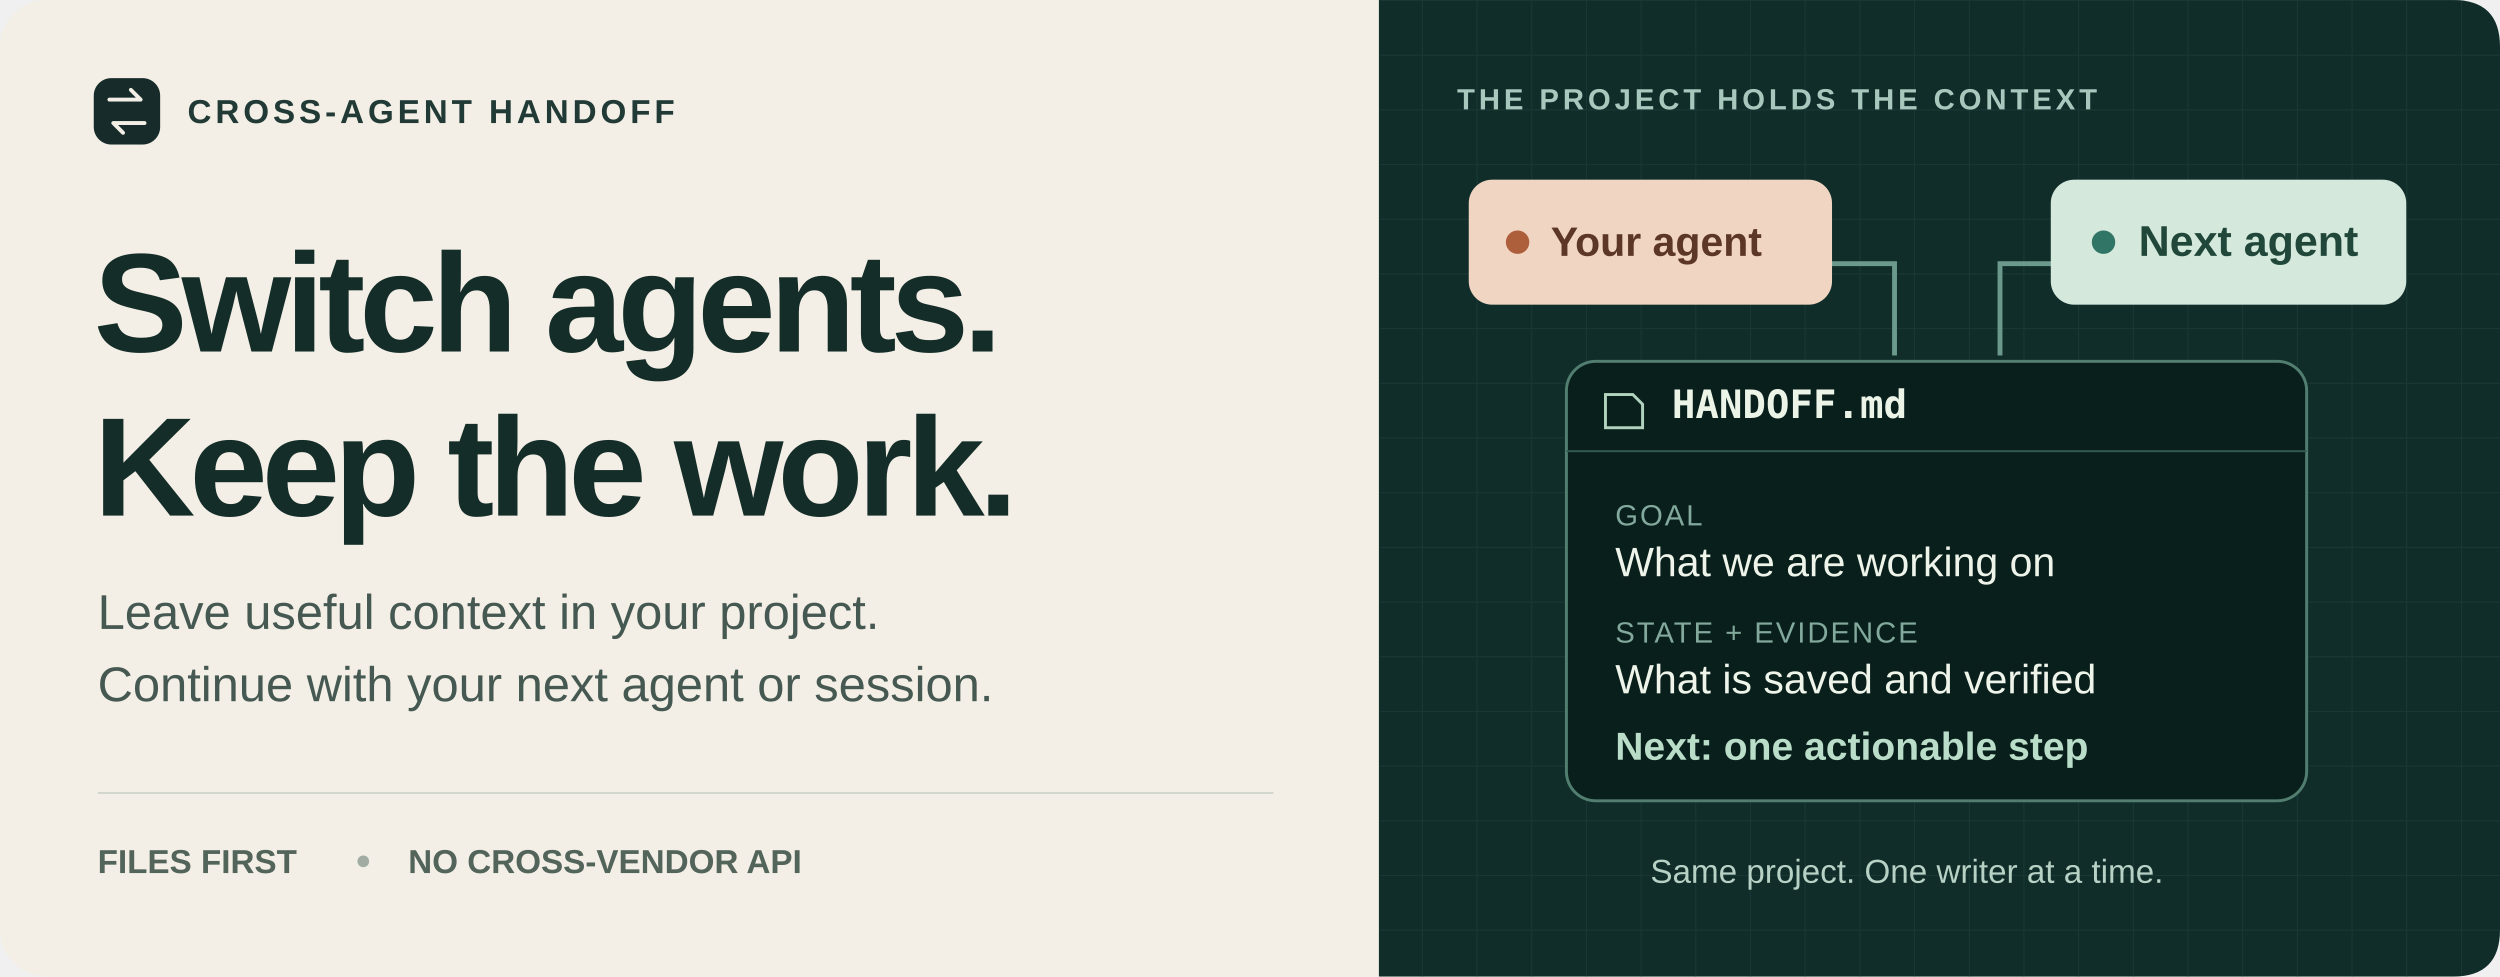
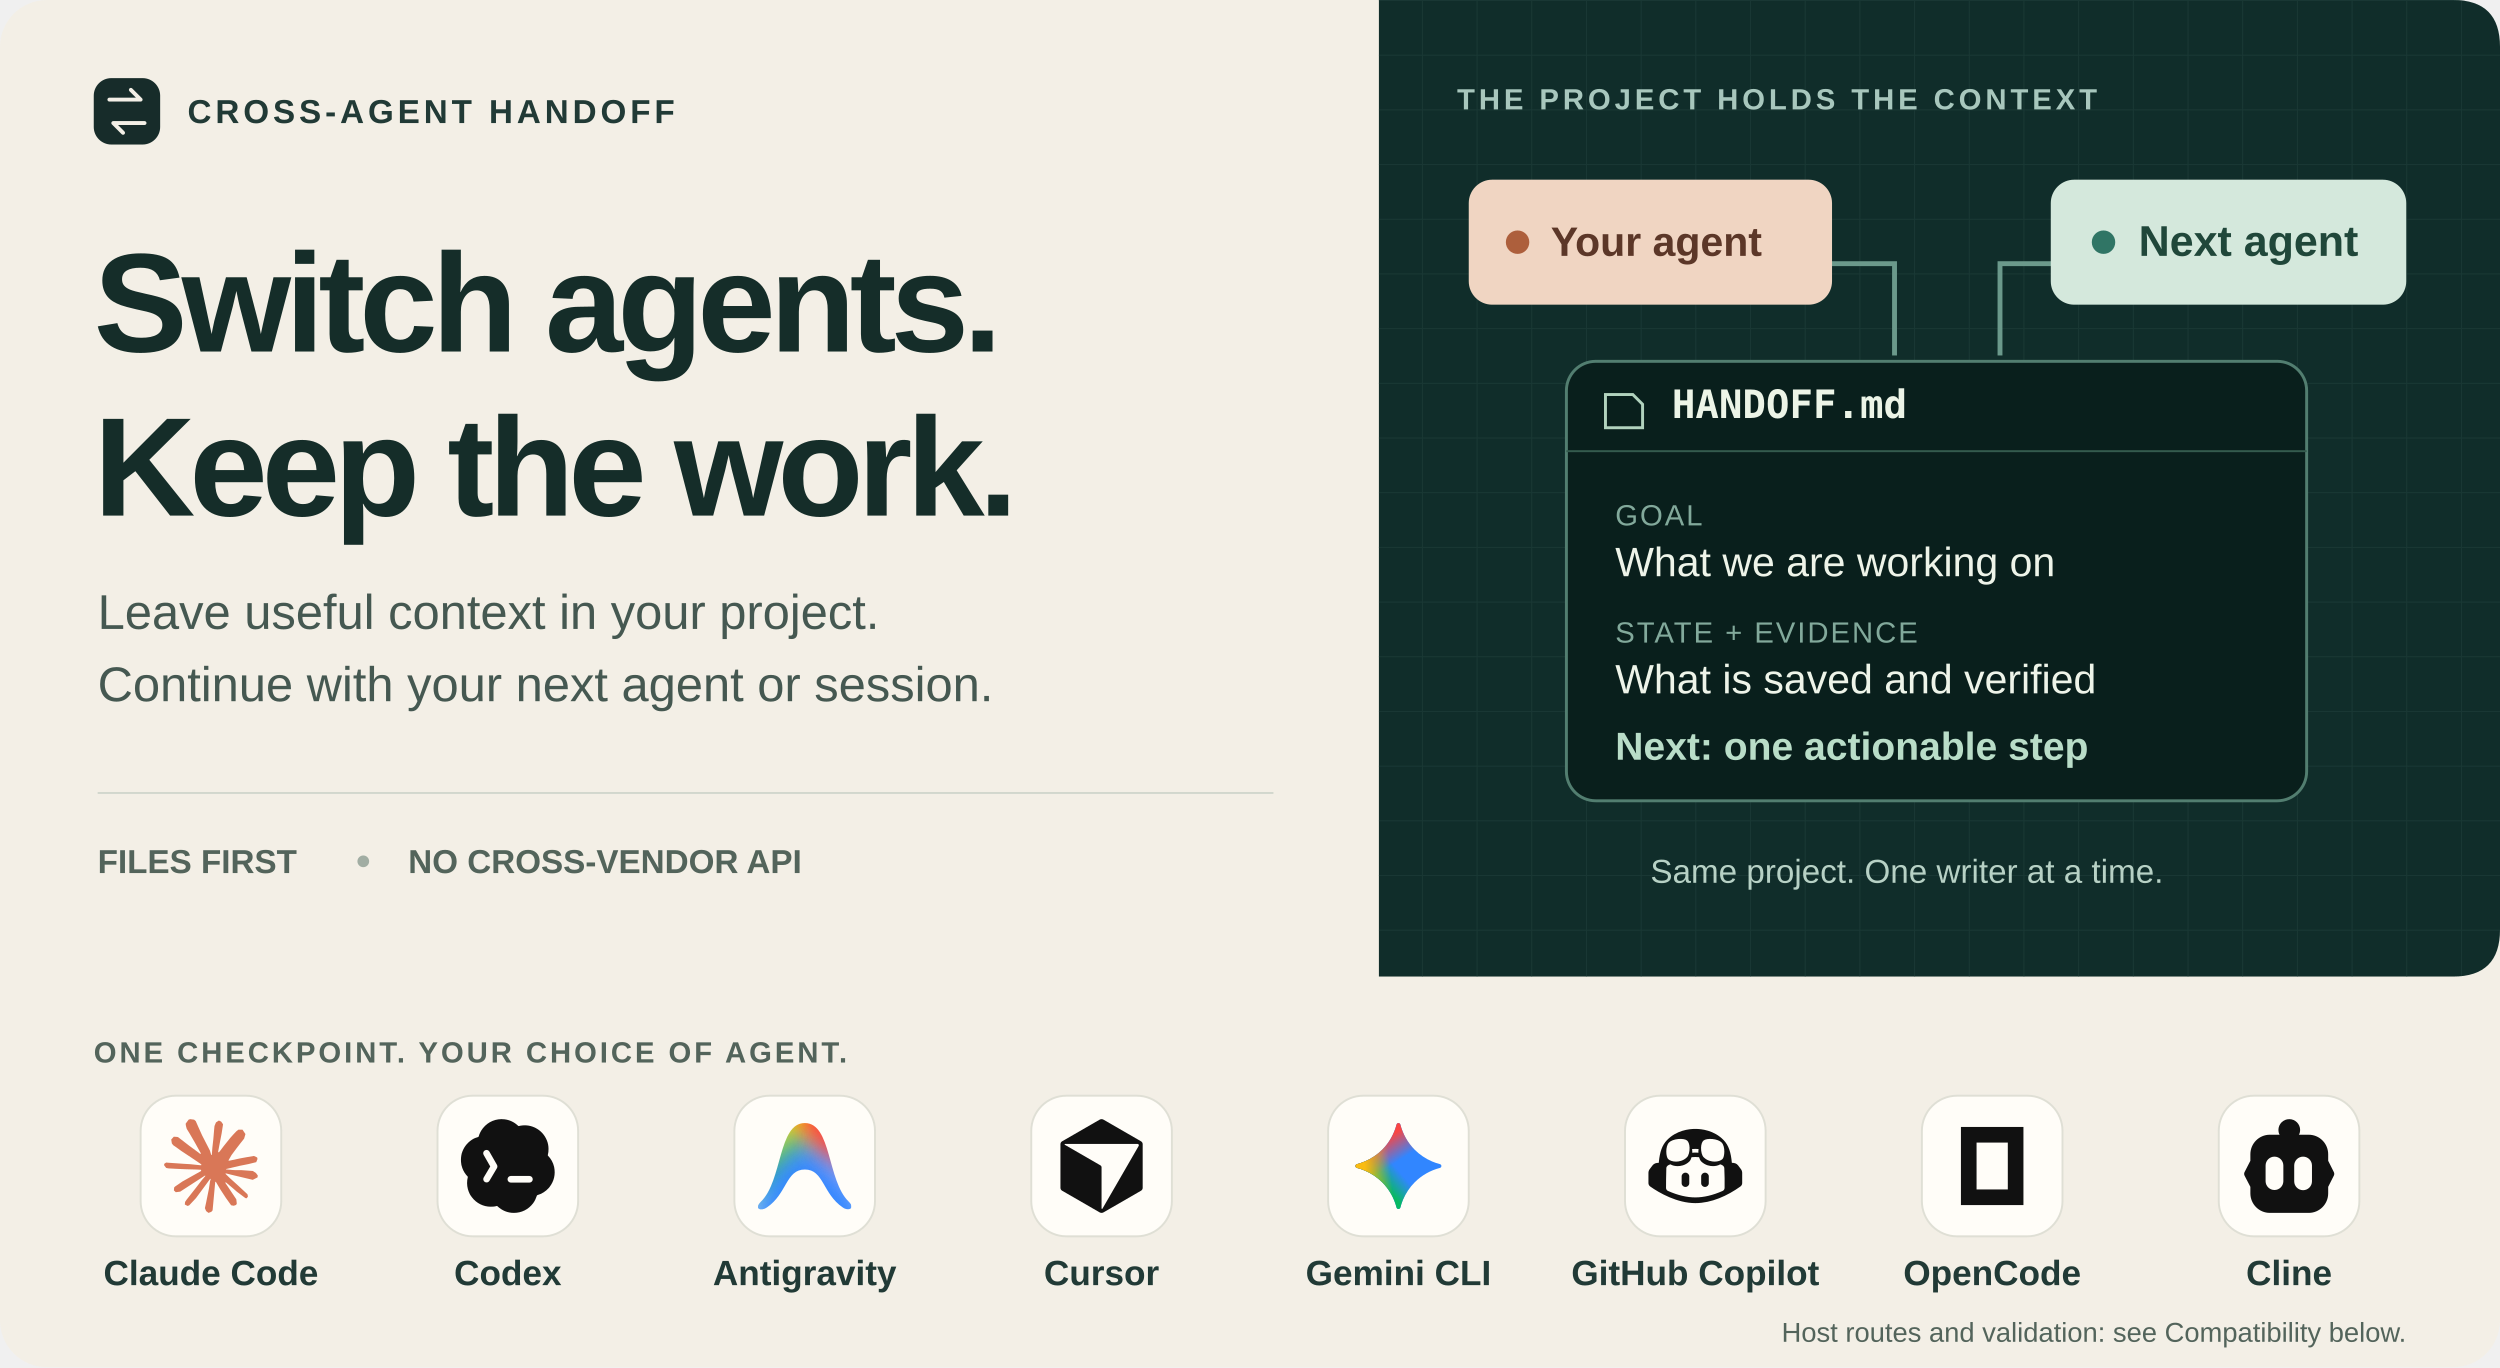
- <svg xmlns="http://www.w3.org/2000/svg" width="1280" height="500" viewBox="0 0 1280 500" role="img" aria-labelledby="title desc">
+ <svg xmlns="http://www.w3.org/2000/svg" width="1280" height="700" viewBox="0 0 1280 700" role="img" aria-labelledby="title desc">
  <defs>
    <pattern id="grid" width="28" height="28" patternUnits="userSpaceOnUse">
      <path d="M 28 0 H 0 V 28" fill="none" stroke="#23433f" stroke-width="1" />
    </pattern>
  </defs>
-   <rect width="1280" height="500" rx="24" fill="#f3efe6" />
+   <rect width="1280" height="700" rx="24" fill="#f3efe6" />
  <path d="M706 0H1256Q1280 0 1280 24V476Q1280 500 1256 500H706Z" fill="#102d2a" />
  <path d="M706 0H1256Q1280 0 1280 24V476Q1280 500 1256 500H706Z" fill="url(#grid)" opacity=".48" />
  <g font-family="-apple-system,BlinkMacSystemFont,'Segoe UI',Arial,sans-serif">
    <rect x="48" y="40" width="34" height="34" rx="9" fill="#172c2a" />
    <path d="M56 51H72L67 46M74 63H58L63 68" fill="none" stroke="#f3efe6" stroke-width="2" stroke-linecap="round" stroke-linejoin="round" />
    <text x="96" y="63" fill="#213a36" font-size="17" font-weight="700" letter-spacing="2">CROSS-AGENT HANDOFF</text>
    <text x="48" y="180" fill="#152d29" font-size="72" font-weight="750" letter-spacing="-3">Switch agents.</text>
    <text x="48" y="264" fill="#152d29" font-size="72" font-weight="750" letter-spacing="-3">Keep the work.</text>
    <text x="50" y="322" fill="#455851" font-size="25">Leave useful context in your project.</text>
    <text x="50" y="359" fill="#455851" font-size="25">Continue with your next agent or session.</text>
    <line x1="50" y1="406" x2="652" y2="406" stroke="#d2d7cd" />
    <text x="50" y="447" fill="#53645b" font-size="17" font-weight="600">FILES FIRST</text>
    <circle cx="186" cy="441" r="3" fill="#a1ada3" />
    <text x="209" y="447" fill="#53645b" font-size="17" font-weight="600">NO CROSS-VENDOR API</text>
    <text x="746" y="56" fill="#a8c7bd" font-size="15" font-weight="600" letter-spacing="2">THE PROJECT HOLDS THE CONTEXT</text>
    <path d="M880 135H970V182M1112 135H1024V182" fill="none" stroke="#6b998b" stroke-width="2.5" />
    <rect x="752" y="92" width="186" height="64" rx="12" fill="#f0d5c2" />
    <circle cx="777" cy="124" r="6" fill="#ad5f3c" />
    <text x="794" y="131" fill="#5c3728" font-size="21" font-weight="600">Your agent</text>
    <rect x="1050" y="92" width="182" height="64" rx="12" fill="#d4e8dc" />
    <circle cx="1077" cy="124" r="6" fill="#307565" />
    <text x="1095" y="131" fill="#20473a" font-size="22" font-weight="600">Next agent</text>
    <rect x="802" y="185" width="379" height="225" rx="15" fill="#091f1c" stroke="#527e70" stroke-width="1.5" />
    <path d="M802 231H1181" stroke="#345b4e" />
    <path d="M822 202H836L841 207V219H822Z" fill="none" stroke="#b1d2bd" stroke-width="1.5" />
    <text x="856" y="214" fill="#ecf4e7" font-family="'SFMono-Regular',Consolas,monospace" font-size="20" font-weight="600">HANDOFF.md</text>
    <text x="827" y="269" fill="#82a99b" font-size="15" letter-spacing="1">GOAL</text>
    <text x="827" y="295" fill="#eef4e9" font-size="21">What we are working on</text>
    <text x="827" y="329" fill="#82a99b" font-size="15" letter-spacing="1">STATE + EVIDENCE</text>
    <text x="827" y="355" fill="#eef4e9" font-size="21">What is saved and verified</text>
    <text x="827" y="389" fill="#b9ddc8" font-size="20" font-weight="600">Next: one actionable step</text>
    <text x="845" y="452" fill="#b7d1c5" font-size="17">Same project. One writer at a time.</text>
  </g>
+   <g id="agent-logos" font-family="-apple-system,BlinkMacSystemFont,Segoe UI,Arial,sans-serif">
+     <text x="48" y="544" fill="#53645b" font-size="15" font-weight="600" letter-spacing="1.5">ONE CHECKPOINT. YOUR CHOICE OF AGENT.</text>
+     <rect x="72" y="561" width="72" height="72" rx="18" fill="#fffdf8" stroke="#dfdfd5" />
+     <svg height="48" viewBox="0 0 24 24" width="48" x="84" y="573" color="#111111" aria-hidden="true">
+       <path d="M4.709 15.955l4.72-2.647.08-.23-.08-.128H9.2l-.79-.048-2.698-.073-2.339-.097-2.266-.122-.571-.121L0 11.784l.055-.352.48-.321.686.06 1.52.103 2.278.158 1.652.097 2.449.255h.389l.055-.157-.134-.098-.103-.097-2.358-1.596-2.552-1.688-1.336-.972-.724-.491-.364-.462-.158-1.008.656-.722.881.06.225.061.893.686 1.908 1.476 2.491 1.833.365.304.145-.103.019-.073-.164-.274-1.355-2.446-1.446-2.49-.644-1.032-.17-.619a2.97 2.97 0 01-.104-.729L6.283.134 6.696 0l.996.134.42.364.62 1.414 1.002 2.229 1.555 3.03.456.898.243.832.091.255h.158V9.01l.128-1.706.237-2.095.23-2.695.08-.76.376-.91.747-.492.584.28.48.685-.067.444-.286 1.851-.559 2.903-.364 1.942h.212l.243-.242.985-1.306 1.652-2.064.73-.82.85-.904.547-.431h1.033l.76 1.129-.34 1.166-1.064 1.347-.881 1.142-1.264 1.7-.79 1.36.073.11.188-.02 2.856-.606 1.543-.28 1.841-.315.833.388.091.395-.328.807-1.969.486-2.309.462-3.439.813-.042.03.049.061 1.549.146.662.036h1.622l3.02.225.79.522.474.638-.079.485-1.215.62-1.64-.389-3.829-.91-1.312-.329h-.182v.11l1.093 1.068 2.006 1.81 2.509 2.33.127.578-.322.455-.34-.049-2.205-1.657-.851-.747-1.926-1.62h-.128v.17l.444.649 2.345 3.521.122 1.08-.17.353-.608.213-.668-.122-1.374-1.925-1.415-2.167-1.143-1.943-.14.08-.674 7.254-.316.37-.729.28-.607-.461-.322-.747.322-1.476.389-1.924.315-1.53.286-1.9.17-.632-.012-.042-.14.018-1.434 1.967-2.18 2.945-1.726 1.845-.414.164-.717-.37.067-.662.401-.589 2.388-3.036 1.44-1.882.93-1.086-.006-.158h-.055L4.132 18.56l-1.13.146-.487-.456.061-.746.231-.243 1.908-1.312-.006.006z" fill="#D97757" fill-rule="nonzero" />
+     </svg>
+     <text x="108" y="658" fill="#213a36" font-size="18" font-weight="600" text-anchor="middle">Claude Code</text>
+     <rect x="224" y="561" width="72" height="72" rx="18" fill="#fffdf8" stroke="#dfdfd5" />
+     <svg fill="currentColor" fill-rule="evenodd" height="48" viewBox="0 0 24 24" width="48" x="236" y="573" color="#111111" aria-hidden="true">
+       <path clip-rule="evenodd" d="M8.086.457a6.105 6.105 0 013.046-.415c1.333.153 2.521.72 3.564 1.7a.117.117 0 00.107.029c1.408-.346 2.762-.224 4.061.366l.063.03.154.076c1.357.703 2.33 1.77 2.918 3.198.278.679.418 1.388.421 2.126a5.655 5.655 0 01-.18 1.631.167.167 0 00.04.155 5.982 5.982 0 011.578 2.891c.385 1.901-.01 3.615-1.183 5.14l-.182.22a6.063 6.063 0 01-2.934 1.851.162.162 0 00-.108.102c-.255.736-.511 1.364-.987 1.992-1.199 1.582-2.962 2.462-4.948 2.451-1.583-.008-2.986-.587-4.21-1.736a.145.145 0 00-.14-.032c-.518.167-1.04.191-1.604.185a5.924 5.924 0 01-2.595-.622 6.058 6.058 0 01-2.146-1.781c-.203-.269-.404-.522-.551-.821a7.74 7.74 0 01-.495-1.283 6.11 6.11 0 01-.017-3.064.166.166 0 00.008-.074.115.115 0 00-.037-.064 5.958 5.958 0 01-1.38-2.202 5.196 5.196 0 01-.333-1.589 6.915 6.915 0 01.188-2.132c.45-1.484 1.309-2.648 2.577-3.493.282-.188.55-.334.802-.438.286-.12.573-.22.861-.304a.129.129 0 00.087-.087A6.016 6.016 0 015.635 2.31C6.315 1.464 7.132.846 8.086.457zm-.804 7.85a.848.848 0 00-1.473.842l1.694 2.965-1.688 2.848a.849.849 0 001.46.864l1.94-3.272a.849.849 0 00.007-.854l-1.94-3.393zm5.446 6.24a.849.849 0 000 1.695h4.848a.849.849 0 000-1.696h-4.848z" />
+     </svg>
+     <text x="260" y="658" fill="#213a36" font-size="18" font-weight="600" text-anchor="middle">Codex</text>
+     <rect x="376" y="561" width="72" height="72" rx="18" fill="#fffdf8" stroke="#dfdfd5" />
+     <svg height="48" viewBox="0 0 24 24" width="48" x="388" y="573" color="#111111" aria-hidden="true">
+       <mask height="23" id="lobe-icons-antigravity-0-_R_0_" maskUnits="userSpaceOnUse" width="24" x="0" y="1">
+         <path d="M21.751 22.607c1.34 1.005 3.35.335 1.508-1.508C17.73 15.74 18.904 1 12.037 1 5.17 1 6.342 15.74.815 21.1c-2.01 2.009.167 2.511 1.507 1.506 5.192-3.517 4.857-9.714 9.715-9.714 4.857 0 4.522 6.197 9.714 9.715z" fill="#fff" />
+       </mask>
+       <g mask="url(#lobe-icons-antigravity-0-_R_0_)">
+         <g filter="url(#lobe-icons-antigravity-1-_R_0_)">
+           <path d="M-1.018-3.992c-.408 3.591 2.686 6.89 6.91 7.37 4.225.48 7.98-2.043 8.387-5.633.408-3.59-2.686-6.89-6.91-7.37-4.225-.479-7.98 2.043-8.387 5.633z" fill="#FFE432" />
+         </g>
+         <g filter="url(#lobe-icons-antigravity-2-_R_0_)">
+           <path d="M15.269 7.747c1.058 4.557 5.691 7.374 10.348 6.293 4.657-1.082 7.575-5.653 6.516-10.21-1.058-4.556-5.691-7.374-10.348-6.292-4.657 1.082-7.575 5.653-6.516 10.21z" fill="#FC413D" />
+         </g>
+         <g filter="url(#lobe-icons-antigravity-3-_R_0_)">
+           <path d="M-12.443 10.804c1.338 4.703 7.36 7.11 13.453 5.378 6.092-1.733 9.947-6.95 8.61-11.652C8.282-.173 2.26-2.58-3.833-.848-9.925.884-13.78 6.1-12.443 10.804z" fill="#00B95C" />
+         </g>
+         <g filter="url(#lobe-icons-antigravity-4-_R_0_)">
+           <path d="M-12.443 10.804c1.338 4.703 7.36 7.11 13.453 5.378 6.092-1.733 9.947-6.95 8.61-11.652C8.282-.173 2.26-2.58-3.833-.848-9.925.884-13.78 6.1-12.443 10.804z" fill="#00B95C" />
+         </g>
+         <g filter="url(#lobe-icons-antigravity-5-_R_0_)">
+           <path d="M-7.608 14.703c3.352 3.424 9.126 3.208 12.896-.483 3.77-3.69 4.108-9.459.756-12.883C2.69-2.087-3.083-1.871-6.853 1.82c-3.77 3.69-4.108 9.458-.755 12.883z" fill="#00B95C" />
+         </g>
+         <g filter="url(#lobe-icons-antigravity-6-_R_0_)">
+           <path d="M9.932 27.617c1.04 4.482 5.384 7.303 9.7 6.3 4.316-1.002 6.971-5.448 5.93-9.93-1.04-4.483-5.384-7.304-9.7-6.301-4.316 1.002-6.971 5.448-5.93 9.93z" fill="#3186FF" />
+         </g>
+         <g filter="url(#lobe-icons-antigravity-7-_R_0_)">
+           <path d="M2.572-8.185C.392-3.329 2.778 2.472 7.9 4.771c5.122 2.3 11.042.227 13.222-4.63 2.18-4.855-.205-10.656-5.327-12.955-5.122-2.3-11.042-.227-13.222 4.63z" fill="#FBBC04" />
+         </g>
+         <g filter="url(#lobe-icons-antigravity-8-_R_0_)">
+           <path d="M-3.267 38.686c-5.277-2.072 3.742-19.117 5.984-24.83 2.243-5.712 8.34-8.664 13.616-6.592 5.278 2.071 11.533 13.482 9.29 19.195-2.242 5.713-23.613 14.298-28.89 12.227z" fill="#3186FF" />
+         </g>
+         <g filter="url(#lobe-icons-antigravity-9-_R_0_)">
+           <path d="M28.71 17.471c-1.413 1.649-5.1.808-8.236-1.878-3.135-2.687-4.531-6.201-3.118-7.85 1.412-1.649 5.1-.808 8.235 1.878s4.532 6.2 3.119 7.85z" fill="#749BFF" />
+         </g>
+         <g filter="url(#lobe-icons-antigravity-10-_R_0_)">
+           <path d="M18.163 9.077c5.81 3.93 12.502 4.19 14.946.577 2.443-3.612-.287-9.727-6.098-13.658-5.81-3.931-12.502-4.19-14.946-.577-2.443 3.612.287 9.727 6.098 13.658z" fill="#FC413D" />
+         </g>
+         <g filter="url(#lobe-icons-antigravity-11-_R_0_)">
+           <path d="M-.915 2.684c-1.44 3.473-.97 6.967 1.05 7.804 2.02.837 4.824-1.3 6.264-4.772 1.44-3.473.97-6.967-1.05-7.804-2.02-.837-4.824 1.3-6.264 4.772z" fill="#FFEE48" />
+         </g>
+       </g>
+       <defs>
+         <filter color-interpolation-filters="sRGB" filterUnits="userSpaceOnUse" height="17.587" id="lobe-icons-antigravity-1-_R_0_" width="19.838" x="-3.288" y="-11.917">
+           <feFlood flood-opacity="0" result="BackgroundImageFix" />
+           <feBlend in="SourceGraphic" in2="BackgroundImageFix" result="shape" />
+           <feGaussianBlur result="effect1_foregroundBlur_977_115" stdDeviation="1.117" />
+         </filter>
+         <filter color-interpolation-filters="sRGB" filterUnits="userSpaceOnUse" height="38.565" id="lobe-icons-antigravity-2-_R_0_" width="38.9" x="4.251" y="-13.493">
+           <feFlood flood-opacity="0" result="BackgroundImageFix" />
+           <feBlend in="SourceGraphic" in2="BackgroundImageFix" result="shape" />
+           <feGaussianBlur result="effect1_foregroundBlur_977_115" stdDeviation="5.4" />
+         </filter>
+         <filter color-interpolation-filters="sRGB" filterUnits="userSpaceOnUse" height="36.517" id="lobe-icons-antigravity-3-_R_0_" width="40.955" x="-21.889" y="-10.592">
+           <feFlood flood-opacity="0" result="BackgroundImageFix" />
+           <feBlend in="SourceGraphic" in2="BackgroundImageFix" result="shape" />
+           <feGaussianBlur result="effect1_foregroundBlur_977_115" stdDeviation="4.591" />
+         </filter>
+         <filter color-interpolation-filters="sRGB" filterUnits="userSpaceOnUse" height="36.517" id="lobe-icons-antigravity-4-_R_0_" width="40.955" x="-21.889" y="-10.592">
+           <feFlood flood-opacity="0" result="BackgroundImageFix" />
+           <feBlend in="SourceGraphic" in2="BackgroundImageFix" result="shape" />
+           <feGaussianBlur result="effect1_foregroundBlur_977_115" stdDeviation="4.591" />
+         </filter>
+         <filter color-interpolation-filters="sRGB" filterUnits="userSpaceOnUse" height="36.595" id="lobe-icons-antigravity-5-_R_0_" width="36.632" x="-19.099" y="-10.278">
+           <feFlood flood-opacity="0" result="BackgroundImageFix" />
+           <feBlend in="SourceGraphic" in2="BackgroundImageFix" result="shape" />
+           <feGaussianBlur result="effect1_foregroundBlur_977_115" stdDeviation="4.591" />
+         </filter>
+         <filter color-interpolation-filters="sRGB" filterUnits="userSpaceOnUse" height="34.087" id="lobe-icons-antigravity-6-_R_0_" width="33.533" x=".981" y="8.758">
+           <feFlood flood-opacity="0" result="BackgroundImageFix" />
+           <feBlend in="SourceGraphic" in2="BackgroundImageFix" result="shape" />
+           <feGaussianBlur result="effect1_foregroundBlur_977_115" stdDeviation="4.363" />
+         </filter>
+         <filter color-interpolation-filters="sRGB" filterUnits="userSpaceOnUse" height="35.276" id="lobe-icons-antigravity-7-_R_0_" width="35.978" x="-6.143" y="-21.659">
+           <feFlood flood-opacity="0" result="BackgroundImageFix" />
+           <feBlend in="SourceGraphic" in2="BackgroundImageFix" result="shape" />
+           <feGaussianBlur result="effect1_foregroundBlur_977_115" stdDeviation="3.954" />
+         </filter>
+         <filter color-interpolation-filters="sRGB" filterUnits="userSpaceOnUse" height="46.523" id="lobe-icons-antigravity-8-_R_0_" width="45.114" x="-11.96" y="-.46">
+           <feFlood flood-opacity="0" result="BackgroundImageFix" />
+           <feBlend in="SourceGraphic" in2="BackgroundImageFix" result="shape" />
+           <feGaussianBlur result="effect1_foregroundBlur_977_115" stdDeviation="3.531" />
+         </filter>
+         <filter color-interpolation-filters="sRGB" filterUnits="userSpaceOnUse" height="24.054" id="lobe-icons-antigravity-9-_R_0_" width="25.094" x="10.485" y=".58">
+           <feFlood flood-opacity="0" result="BackgroundImageFix" />
+           <feBlend in="SourceGraphic" in2="BackgroundImageFix" result="shape" />
+           <feGaussianBlur result="effect1_foregroundBlur_977_115" stdDeviation="3.159" />
+         </filter>
+         <filter color-interpolation-filters="sRGB" filterUnits="userSpaceOnUse" height="30.007" id="lobe-icons-antigravity-10-_R_0_" width="33.508" x="5.833" y="-12.467">
+           <feFlood flood-opacity="0" result="BackgroundImageFix" />
+           <feBlend in="SourceGraphic" in2="BackgroundImageFix" result="shape" />
+           <feGaussianBlur result="effect1_foregroundBlur_977_115" stdDeviation="2.669" />
+         </filter>
+         <filter color-interpolation-filters="sRGB" filterUnits="userSpaceOnUse" height="26.151" id="lobe-icons-antigravity-11-_R_0_" width="22.194" x="-8.355" y="-8.876">
+           <feFlood flood-opacity="0" result="BackgroundImageFix" />
+           <feBlend in="SourceGraphic" in2="BackgroundImageFix" result="shape" />
+           <feGaussianBlur result="effect1_foregroundBlur_977_115" stdDeviation="3.303" />
+         </filter>
+       </defs>
+     </svg>
+     <text x="412" y="658" fill="#213a36" font-size="18" font-weight="600" text-anchor="middle">Antigravity</text>
+     <rect x="528" y="561" width="72" height="72" rx="18" fill="#fffdf8" stroke="#dfdfd5" />
+     <svg fill="currentColor" fill-rule="evenodd" height="48" viewBox="0 0 24 24" width="48" x="540" y="573" color="#111111" aria-hidden="true">
+       <path d="M22.106 5.68L12.5.135a.998.998 0 00-.998 0L1.893 5.68a.84.84 0 00-.419.726v11.186c0 .3.16.577.42.727l9.607 5.547a.999.999 0 00.998 0l9.608-5.547a.84.84 0 00.42-.727V6.407a.84.84 0 00-.42-.726zm-.603 1.176L12.228 22.92c-.063.108-.228.064-.228-.061V12.34a.59.59 0 00-.295-.51l-9.11-5.26c-.107-.062-.063-.228.062-.228h18.55c.264 0 .428.286.296.514z" />
+     </svg>
+     <text x="564" y="658" fill="#213a36" font-size="18" font-weight="600" text-anchor="middle">Cursor</text>
+     <rect x="680" y="561" width="72" height="72" rx="18" fill="#fffdf8" stroke="#dfdfd5" />
+     <svg height="48" viewBox="0 0 24 24" width="48" x="692" y="573" color="#111111" aria-hidden="true">
+       <path d="M20.616 10.835a14.147 14.147 0 01-4.45-3.001 14.111 14.111 0 01-3.678-6.452.503.503 0 00-.975 0 14.134 14.134 0 01-3.679 6.452 14.155 14.155 0 01-4.45 3.001c-.65.28-1.318.505-2.002.678a.502.502 0 000 .975c.684.172 1.35.397 2.002.677a14.147 14.147 0 014.45 3.001 14.112 14.112 0 013.679 6.453.502.502 0 00.975 0c.172-.685.397-1.351.677-2.003a14.145 14.145 0 013.001-4.45 14.113 14.113 0 016.453-3.678.503.503 0 000-.975 13.245 13.245 0 01-2.003-.678z" fill="#3186FF" />
+       <path d="M20.616 10.835a14.147 14.147 0 01-4.45-3.001 14.111 14.111 0 01-3.678-6.452.503.503 0 00-.975 0 14.134 14.134 0 01-3.679 6.452 14.155 14.155 0 01-4.45 3.001c-.65.28-1.318.505-2.002.678a.502.502 0 000 .975c.684.172 1.35.397 2.002.677a14.147 14.147 0 014.45 3.001 14.112 14.112 0 013.679 6.453.502.502 0 00.975 0c.172-.685.397-1.351.677-2.003a14.145 14.145 0 013.001-4.45 14.113 14.113 0 016.453-3.678.503.503 0 000-.975 13.245 13.245 0 01-2.003-.678z" fill="url(#lobe-icons-gemini-0-_R_0_)" />
+       <path d="M20.616 10.835a14.147 14.147 0 01-4.45-3.001 14.111 14.111 0 01-3.678-6.452.503.503 0 00-.975 0 14.134 14.134 0 01-3.679 6.452 14.155 14.155 0 01-4.45 3.001c-.65.28-1.318.505-2.002.678a.502.502 0 000 .975c.684.172 1.35.397 2.002.677a14.147 14.147 0 014.45 3.001 14.112 14.112 0 013.679 6.453.502.502 0 00.975 0c.172-.685.397-1.351.677-2.003a14.145 14.145 0 013.001-4.45 14.113 14.113 0 016.453-3.678.503.503 0 000-.975 13.245 13.245 0 01-2.003-.678z" fill="url(#lobe-icons-gemini-1-_R_0_)" />
+       <path d="M20.616 10.835a14.147 14.147 0 01-4.45-3.001 14.111 14.111 0 01-3.678-6.452.503.503 0 00-.975 0 14.134 14.134 0 01-3.679 6.452 14.155 14.155 0 01-4.45 3.001c-.65.28-1.318.505-2.002.678a.502.502 0 000 .975c.684.172 1.35.397 2.002.677a14.147 14.147 0 014.45 3.001 14.112 14.112 0 013.679 6.453.502.502 0 00.975 0c.172-.685.397-1.351.677-2.003a14.145 14.145 0 013.001-4.45 14.113 14.113 0 016.453-3.678.503.503 0 000-.975 13.245 13.245 0 01-2.003-.678z" fill="url(#lobe-icons-gemini-2-_R_0_)" />
+       <defs>
+         <linearGradient gradientUnits="userSpaceOnUse" id="lobe-icons-gemini-0-_R_0_" x1="7" x2="11" y1="15.5" y2="12">
+           <stop stop-color="#08B962" />
+           <stop offset="1" stop-color="#08B962" stop-opacity="0" />
+         </linearGradient>
+         <linearGradient gradientUnits="userSpaceOnUse" id="lobe-icons-gemini-1-_R_0_" x1="8" x2="11.5" y1="5.5" y2="11">
+           <stop stop-color="#F94543" />
+           <stop offset="1" stop-color="#F94543" stop-opacity="0" />
+         </linearGradient>
+         <linearGradient gradientUnits="userSpaceOnUse" id="lobe-icons-gemini-2-_R_0_" x1="3.5" x2="17.5" y1="13.5" y2="12">
+           <stop stop-color="#FABC12" />
+           <stop offset=".46" stop-color="#FABC12" stop-opacity="0" />
+         </linearGradient>
+       </defs>
+     </svg>
+     <text x="716" y="658" fill="#213a36" font-size="18" font-weight="600" text-anchor="middle">Gemini CLI</text>
+     <rect x="832" y="561" width="72" height="72" rx="18" fill="#fffdf8" stroke="#dfdfd5" />
+     <svg fill="currentColor" fill-rule="evenodd" height="48" viewBox="0 0 24 24" width="48" x="844" y="573" color="#111111" aria-hidden="true">
+       <path d="M19.245 5.364c1.322 1.36 1.877 3.216 2.11 5.817.622 0 1.2.135 1.592.654l.73.964c.21.278.323.61.323.955v2.62c0 .339-.173.669-.453.868C20.239 19.602 16.157 21.5 12 21.5c-4.6 0-9.205-2.583-11.547-4.258-.28-.2-.452-.53-.453-.868v-2.62c0-.345.113-.679.321-.956l.73-.963c.392-.517.974-.654 1.593-.654l.029-.297c.25-2.446.81-4.213 2.082-5.52 2.461-2.54 5.71-2.851 7.146-2.864h.198c1.436.013 4.685.323 7.146 2.864zm-7.244 4.328c-.284 0-.613.016-.962.05-.123.447-.305.85-.57 1.108-1.05 1.023-2.316 1.18-2.994 1.18-.638 0-1.306-.13-1.851-.464-.516.165-1.012.403-1.044.996a65.882 65.882 0 00-.063 2.884l-.002.48c-.002.563-.005 1.126-.013 1.69.002.326.204.63.51.765 2.482 1.102 4.83 1.657 6.99 1.657 2.156 0 4.504-.555 6.985-1.657a.854.854 0 00.51-.766c.03-1.682.006-3.372-.076-5.053-.031-.596-.528-.83-1.046-.996-.546.333-1.212.464-1.85.464-.677 0-1.942-.157-2.993-1.18-.266-.258-.447-.661-.57-1.108-.32-.032-.64-.049-.96-.05zm-2.525 4.013c.539 0 .976.426.976.95v1.753c0 .525-.437.95-.976.95a.964.964 0 01-.976-.95v-1.752c0-.525.437-.951.976-.951zm5 0c.539 0 .976.426.976.95v1.753c0 .525-.437.95-.976.95a.964.964 0 01-.976-.95v-1.752c0-.525.437-.951.976-.951zM7.635 5.087c-1.05.102-1.935.438-2.385.906-.975 1.037-.765 3.668-.21 4.224.405.394 1.17.657 1.995.657h.09c.649-.013 1.785-.176 2.73-1.11.435-.41.705-1.433.675-2.47-.03-.834-.27-1.52-.63-1.813-.39-.336-1.275-.482-2.265-.394zm6.465.394c-.36.292-.6.98-.63 1.813-.03 1.037.24 2.06.675 2.47.968.957 2.136 1.104 2.776 1.11h.044c.825 0 1.59-.263 1.995-.657.555-.556.765-3.187-.21-4.224-.45-.468-1.335-.804-2.385-.906-.99-.088-1.875.058-2.265.394zM12 7.615c-.24 0-.525.015-.84.044.03.16.045.336.06.526l-.001.159a2.94 2.94 0 01-.014.25c.225-.022.425-.027.612-.028h.366c.187 0 .387.006.612.028-.015-.146-.015-.277-.015-.409.015-.19.03-.365.06-.526a9.29 9.29 0 00-.84-.044z" />
+     </svg>
+     <text x="868" y="658" fill="#213a36" font-size="18" font-weight="600" text-anchor="middle">GitHub Copilot</text>
+     <rect x="984" y="561" width="72" height="72" rx="18" fill="#fffdf8" stroke="#dfdfd5" />
+     <svg fill="currentColor" fill-rule="evenodd" height="48" viewBox="0 0 24 24" width="48" x="996" y="573" color="#111111" aria-hidden="true">
+       <path d="M16 6H8v12h8V6zm4 16H4V2h16v20z" />
+     </svg>
+     <text x="1020" y="658" fill="#213a36" font-size="18" font-weight="600" text-anchor="middle">OpenCode</text>
+     <rect x="1136" y="561" width="72" height="72" rx="18" fill="#fffdf8" stroke="#dfdfd5" />
+     <svg fill="currentColor" fill-rule="evenodd" height="48" viewBox="0 0 24 24" width="48" x="1148" y="573" color="#111111" aria-hidden="true">
+       <path d="M17.035 3.991c2.75 0 4.98 2.24 4.98 5.003v1.667l1.45 2.896a1.01 1.01 0 01-.002.909l-1.448 2.864v1.668c0 2.762-2.23 5.002-4.98 5.002H7.074c-2.751 0-4.98-2.24-4.98-5.002V17.33l-1.48-2.855a1.01 1.01 0 01-.003-.927l1.482-2.887V8.994c0-2.763 2.23-5.003 4.98-5.003h9.962zM8.265 9.6a2.274 2.274 0 00-2.274 2.274v4.042a2.274 2.274 0 004.547 0v-4.042A2.274 2.274 0 008.265 9.6zm7.326 0a2.274 2.274 0 00-2.274 2.274v4.042a2.274 2.274 0 104.548 0v-4.042A2.274 2.274 0 0015.59 9.6z" />
+       <path d="M12.054 5.558a2.779 2.779 0 100-5.558 2.779 2.779 0 000 5.558z" />
+     </svg>
+     <text x="1172" y="658" fill="#213a36" font-size="18" font-weight="600" text-anchor="middle">Cline</text>
+     <text x="1232" y="687" fill="#53645b" font-size="14" text-anchor="end">Host routes and validation: see Compatibility below.</text>
+   </g>
</svg>
